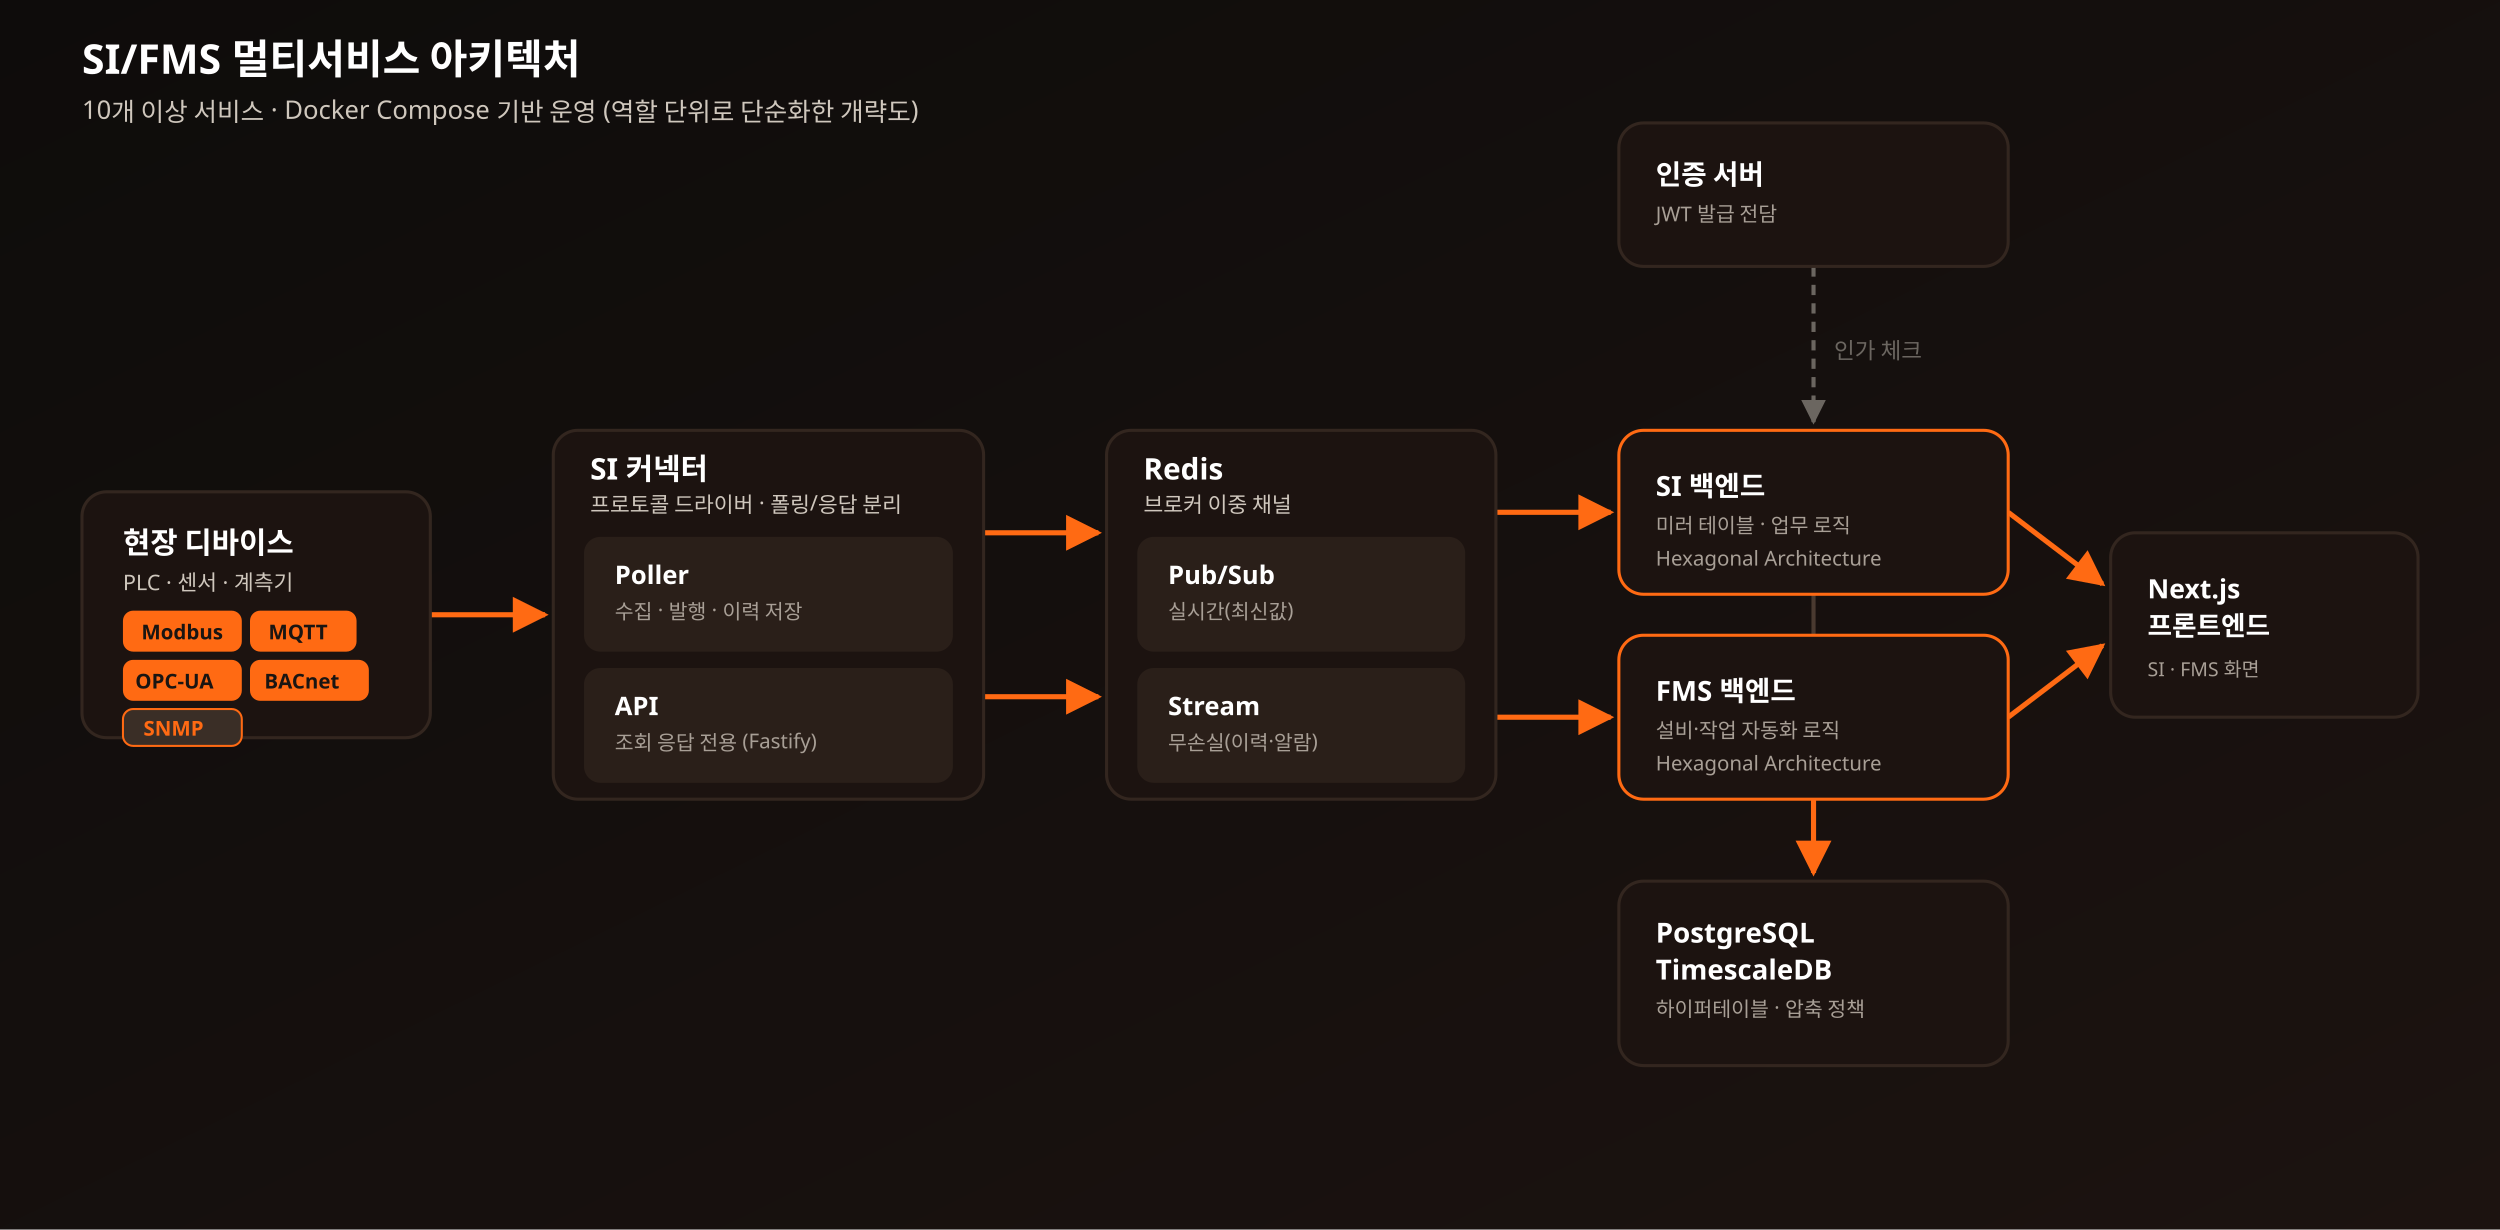
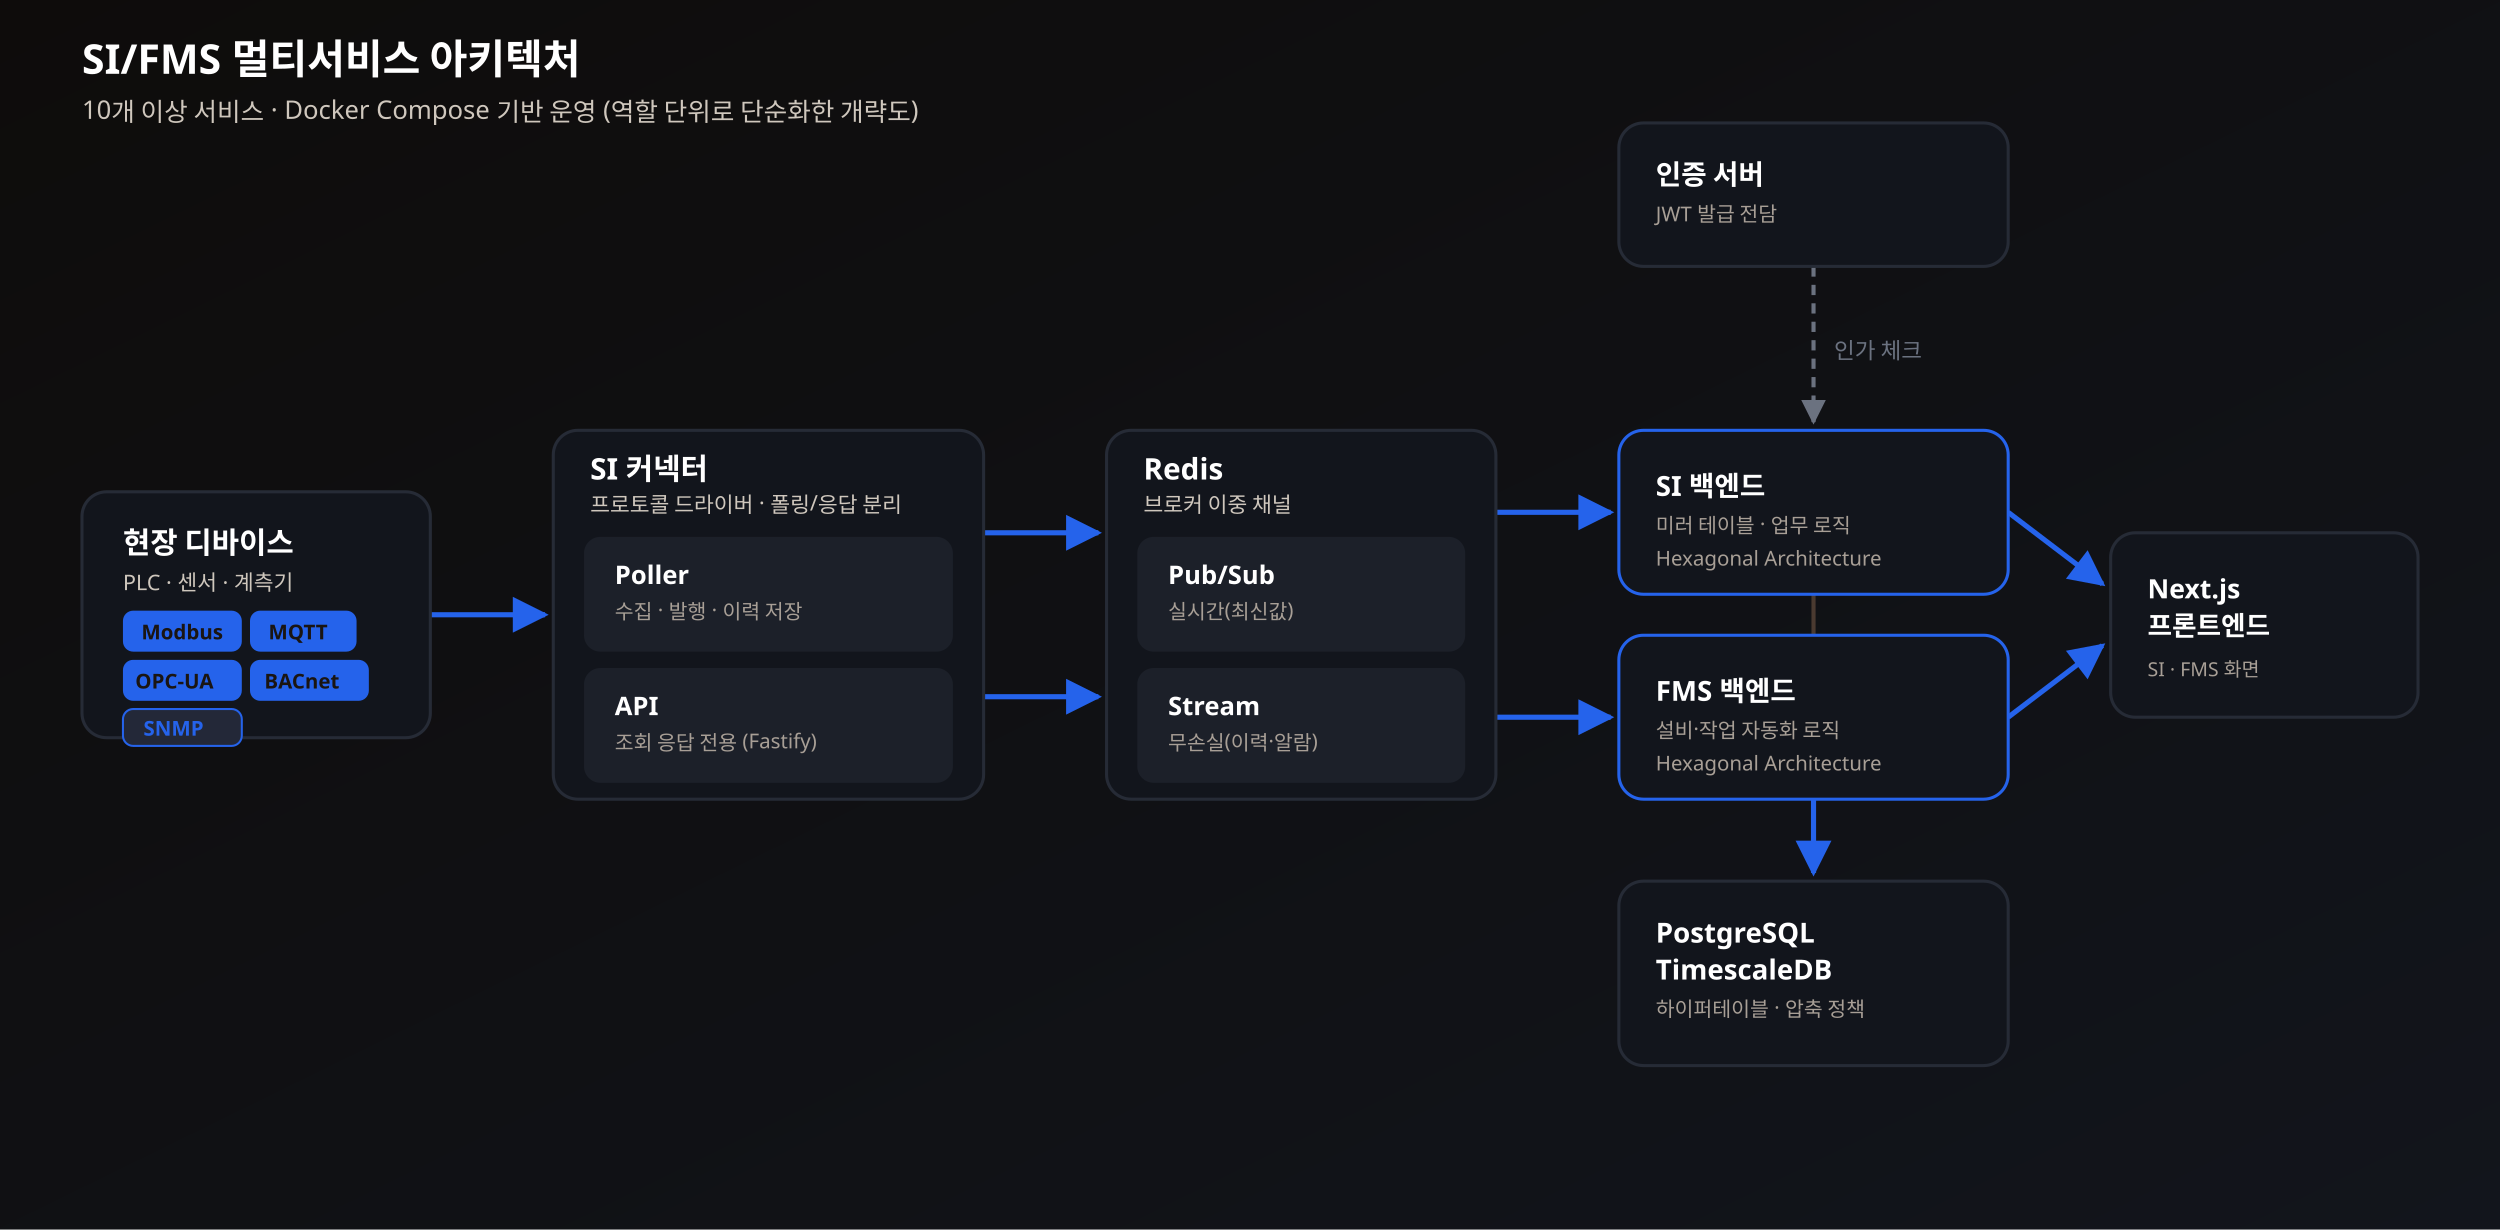
<svg xmlns="http://www.w3.org/2000/svg" viewBox="0 0 1220 600" font-family="Noto Sans KR, Segoe UI, sans-serif">
  <defs>
    <linearGradient id="bg" x1="0" y1="0" x2="1" y2="1">
      <stop offset="0%" stop-color="#0e0c0b" />
-       <stop offset="100%" stop-color="#1c1310" />
+       <stop offset="100%" stop-color="#12151c" />
    </linearGradient>
    <marker id="arrow" viewBox="0 0 10 10" refX="9" refY="5" markerWidth="7" markerHeight="7" orient="auto-start-reverse">
-       <path d="M0,0 L10,5 L0,10 z" fill="#FF6A13" />
+       <path d="M0,0 L10,5 L0,10 z" fill="#2563EB" />
    </marker>
    <marker id="arrowMuted" viewBox="0 0 10 10" refX="9" refY="5" markerWidth="6" markerHeight="6" orient="auto-start-reverse">
-       <path d="M0,0 L10,5 L0,10 z" fill="#6b6660" />
+       <path d="M0,0 L10,5 L0,10 z" fill="#6b7280" />
    </marker>
  </defs>
  <rect x="0" y="0" width="1220" height="600" fill="url(#bg)" />
  <text x="40" y="36" fill="#ffffff" font-size="20" font-weight="800">SI/FMS 멀티서비스 아키텍처</text>
  <text x="40" y="58" fill="#cfc7bd" font-size="12.5">10개 이상 서비스 · Docker Compose 기반 운영 (역할 단위로 단순화한 개략도)</text>
-   <line x1="210" y1="300" x2="266" y2="300" stroke="#FF6A13" stroke-width="2.5" marker-end="url(#arrow)" />
-   <line x1="480" y1="260" x2="536" y2="260" stroke="#FF6A13" stroke-width="2.5" marker-end="url(#arrow)" />
-   <line x1="480" y1="340" x2="536" y2="340" stroke="#FF6A13" stroke-width="2.5" marker-end="url(#arrow)" />
-   <line x1="730" y1="250" x2="786" y2="250" stroke="#FF6A13" stroke-width="2.5" marker-end="url(#arrow)" />
-   <line x1="730" y1="350" x2="786" y2="350" stroke="#FF6A13" stroke-width="2.5" marker-end="url(#arrow)" />
+   <line x1="210" y1="300" x2="266" y2="300" stroke="#2563EB" stroke-width="2.5" marker-end="url(#arrow)" />
+   <line x1="480" y1="260" x2="536" y2="260" stroke="#2563EB" stroke-width="2.5" marker-end="url(#arrow)" />
+   <line x1="480" y1="340" x2="536" y2="340" stroke="#2563EB" stroke-width="2.5" marker-end="url(#arrow)" />
+   <line x1="730" y1="250" x2="786" y2="250" stroke="#2563EB" stroke-width="2.5" marker-end="url(#arrow)" />
+   <line x1="730" y1="350" x2="786" y2="350" stroke="#2563EB" stroke-width="2.5" marker-end="url(#arrow)" />
  <line x1="885" y1="290" x2="885" y2="310" stroke="#4a3a30" stroke-width="2" />
-   <line x1="885" y1="390" x2="885" y2="426" stroke="#FF6A13" stroke-width="2.5" marker-end="url(#arrow)" />
-   <line x1="980" y1="250" x2="1026" y2="285" stroke="#FF6A13" stroke-width="2.5" marker-end="url(#arrow)" />
-   <line x1="980" y1="350" x2="1026" y2="315" stroke="#FF6A13" stroke-width="2.5" marker-end="url(#arrow)" />
-   <line x1="885" y1="130" x2="885" y2="206" stroke="#6b6660" stroke-width="2" stroke-dasharray="5,4" marker-end="url(#arrowMuted)" />
-   <text x="895" y="175" fill="#6b6660" font-size="11">인가 체크</text>
+   <line x1="885" y1="390" x2="885" y2="426" stroke="#2563EB" stroke-width="2.5" marker-end="url(#arrow)" />
+   <line x1="980" y1="250" x2="1026" y2="285" stroke="#2563EB" stroke-width="2.5" marker-end="url(#arrow)" />
+   <line x1="980" y1="350" x2="1026" y2="315" stroke="#2563EB" stroke-width="2.5" marker-end="url(#arrow)" />
+   <line x1="885" y1="130" x2="885" y2="206" stroke="#6b7280" stroke-width="2" stroke-dasharray="5,4" marker-end="url(#arrowMuted)" />
+   <text x="895" y="175" fill="#6b7280" font-size="11">인가 체크</text>
  <g>
-     <rect x="40" y="240" width="170" height="120" rx="12" fill="#1c1310" stroke="#33261f" stroke-width="1.5" />
+     <rect x="40" y="240" width="170" height="120" rx="12" fill="#12151c" stroke="#262b36" stroke-width="1.5" />
    <text x="60" y="270" fill="#ffffff" font-size="14.5" font-weight="800">현장 디바이스</text>
    <text x="60" y="288" fill="#cfc7bd" font-size="10.5">PLC · 센서 · 계측기</text>
    <g font-size="10" fill="#1a1512" font-weight="700">
-       <rect x="60" y="298" width="58" height="20" rx="5" fill="#FF6A13" />
+       <rect x="60" y="298" width="58" height="20" rx="5" fill="#2563EB" />
      <text x="69" y="312">Modbus</text>
-       <rect x="122" y="298" width="52" height="20" rx="5" fill="#FF6A13" />
+       <rect x="122" y="298" width="52" height="20" rx="5" fill="#2563EB" />
      <text x="131" y="312">MQTT</text>
-       <rect x="60" y="322" width="58" height="20" rx="5" fill="#FF6A13" />
+       <rect x="60" y="322" width="58" height="20" rx="5" fill="#2563EB" />
      <text x="66" y="336">OPC-UA</text>
-       <rect x="122" y="322" width="58" height="20" rx="5" fill="#FF6A13" />
+       <rect x="122" y="322" width="58" height="20" rx="5" fill="#2563EB" />
      <text x="129" y="336">BACnet</text>
-       <rect x="60" y="346" width="58" height="18" rx="5" fill="#3a2e26" stroke="#FF6A13" />
-       <text x="70" y="359" fill="#FF6A13">SNMP</text>
+       <rect x="60" y="346" width="58" height="18" rx="5" fill="#232838" stroke="#2563EB" />
+       <text x="70" y="359" fill="#2563EB">SNMP</text>
    </g>
  </g>
  <g>
-     <rect x="270" y="210" width="210" height="180" rx="12" fill="#1c1310" stroke="#33261f" stroke-width="1.5" />
+     <rect x="270" y="210" width="210" height="180" rx="12" fill="#12151c" stroke="#262b36" stroke-width="1.5" />
    <text x="288" y="234" fill="#ffffff" font-size="14.5" font-weight="800">SI 커넥터</text>
    <text x="288" y="250" fill="#cfc7bd" font-size="10.5">프로토콜 드라이버 · 폴링/응답 분리</text>
-     <rect x="285" y="262" width="180" height="56" rx="8" fill="#2a1f19" />
+     <rect x="285" y="262" width="180" height="56" rx="8" fill="#1c2029" />
    <text x="300" y="285" fill="#ffffff" font-size="12.5" font-weight="700">Poller</text>
    <text x="300" y="302" fill="#a89f96" font-size="10">수집 · 발행 · 이력 저장</text>
-     <rect x="285" y="326" width="180" height="56" rx="8" fill="#2a1f19" />
+     <rect x="285" y="326" width="180" height="56" rx="8" fill="#1c2029" />
    <text x="300" y="349" fill="#ffffff" font-size="12.5" font-weight="700">API</text>
    <text x="300" y="366" fill="#a89f96" font-size="10">조회 응답 전용 (Fastify)</text>
  </g>
  <g>
-     <rect x="540" y="210" width="190" height="180" rx="12" fill="#1c1310" stroke="#33261f" stroke-width="1.5" />
+     <rect x="540" y="210" width="190" height="180" rx="12" fill="#12151c" stroke="#262b36" stroke-width="1.5" />
    <text x="558" y="234" fill="#ffffff" font-size="14.5" font-weight="800">Redis</text>
    <text x="558" y="250" fill="#cfc7bd" font-size="10.5">브로커 이중 채널</text>
-     <rect x="555" y="262" width="160" height="56" rx="8" fill="#2a1f19" />
+     <rect x="555" y="262" width="160" height="56" rx="8" fill="#1c2029" />
    <text x="570" y="285" fill="#ffffff" font-size="12.5" font-weight="700">Pub/Sub</text>
    <text x="570" y="302" fill="#a89f96" font-size="10">실시간(최신값)</text>
-     <rect x="555" y="326" width="160" height="56" rx="8" fill="#2a1f19" />
+     <rect x="555" y="326" width="160" height="56" rx="8" fill="#1c2029" />
    <text x="570" y="349" fill="#ffffff" font-size="12.5" font-weight="700">Stream</text>
    <text x="570" y="366" fill="#a89f96" font-size="10">무손실(이력·알람)</text>
  </g>
-   <rect x="790" y="210" width="190" height="80" rx="12" fill="#1c1310" stroke="#FF6A13" stroke-width="1.5" />
+   <rect x="790" y="210" width="190" height="80" rx="12" fill="#12151c" stroke="#2563EB" stroke-width="1.5" />
  <text x="808" y="242" fill="#ffffff" font-size="13.5" font-weight="800">SI 백엔드</text>
  <text x="808" y="260" fill="#a89f96" font-size="10">미러 테이블 · 업무 로직</text>
  <text x="808" y="276" fill="#a89f96" font-size="10">Hexagonal Architecture</text>
-   <rect x="790" y="310" width="190" height="80" rx="12" fill="#1c1310" stroke="#FF6A13" stroke-width="1.5" />
+   <rect x="790" y="310" width="190" height="80" rx="12" fill="#12151c" stroke="#2563EB" stroke-width="1.5" />
  <text x="808" y="342" fill="#ffffff" font-size="13.5" font-weight="800">FMS 백엔드</text>
  <text x="808" y="360" fill="#a89f96" font-size="10">설비·작업 자동화 로직</text>
  <text x="808" y="376" fill="#a89f96" font-size="10">Hexagonal Architecture</text>
-   <rect x="790" y="430" width="190" height="90" rx="12" fill="#1c1310" stroke="#33261f" stroke-width="1.5" />
+   <rect x="790" y="430" width="190" height="90" rx="12" fill="#12151c" stroke="#262b36" stroke-width="1.5" />
  <text x="808" y="460" fill="#ffffff" font-size="13.5" font-weight="800">PostgreSQL</text>
  <text x="808" y="478" fill="#ffffff" font-size="13.5" font-weight="800">TimescaleDB</text>
  <text x="808" y="496" fill="#a89f96" font-size="10">하이퍼테이블 · 압축 정책</text>
-   <rect x="790" y="60" width="190" height="70" rx="12" fill="#1c1310" stroke="#33261f" stroke-width="1.5" />
+   <rect x="790" y="60" width="190" height="70" rx="12" fill="#12151c" stroke="#262b36" stroke-width="1.5" />
  <text x="808" y="90" fill="#ffffff" font-size="13.5" font-weight="800">인증 서버</text>
  <text x="808" y="108" fill="#a89f96" font-size="10">JWT 발급 전담</text>
-   <rect x="1030" y="260" width="150" height="90" rx="12" fill="#1c1310" stroke="#33261f" stroke-width="1.5" />
+   <rect x="1030" y="260" width="150" height="90" rx="12" fill="#12151c" stroke="#262b36" stroke-width="1.5" />
  <text x="1048" y="292" fill="#ffffff" font-size="13" font-weight="800">Next.js</text>
  <text x="1048" y="310" fill="#ffffff" font-size="13" font-weight="800">프론트엔드</text>
  <text x="1048" y="330" fill="#a89f96" font-size="9.5">SI · FMS 화면</text>
</svg>
